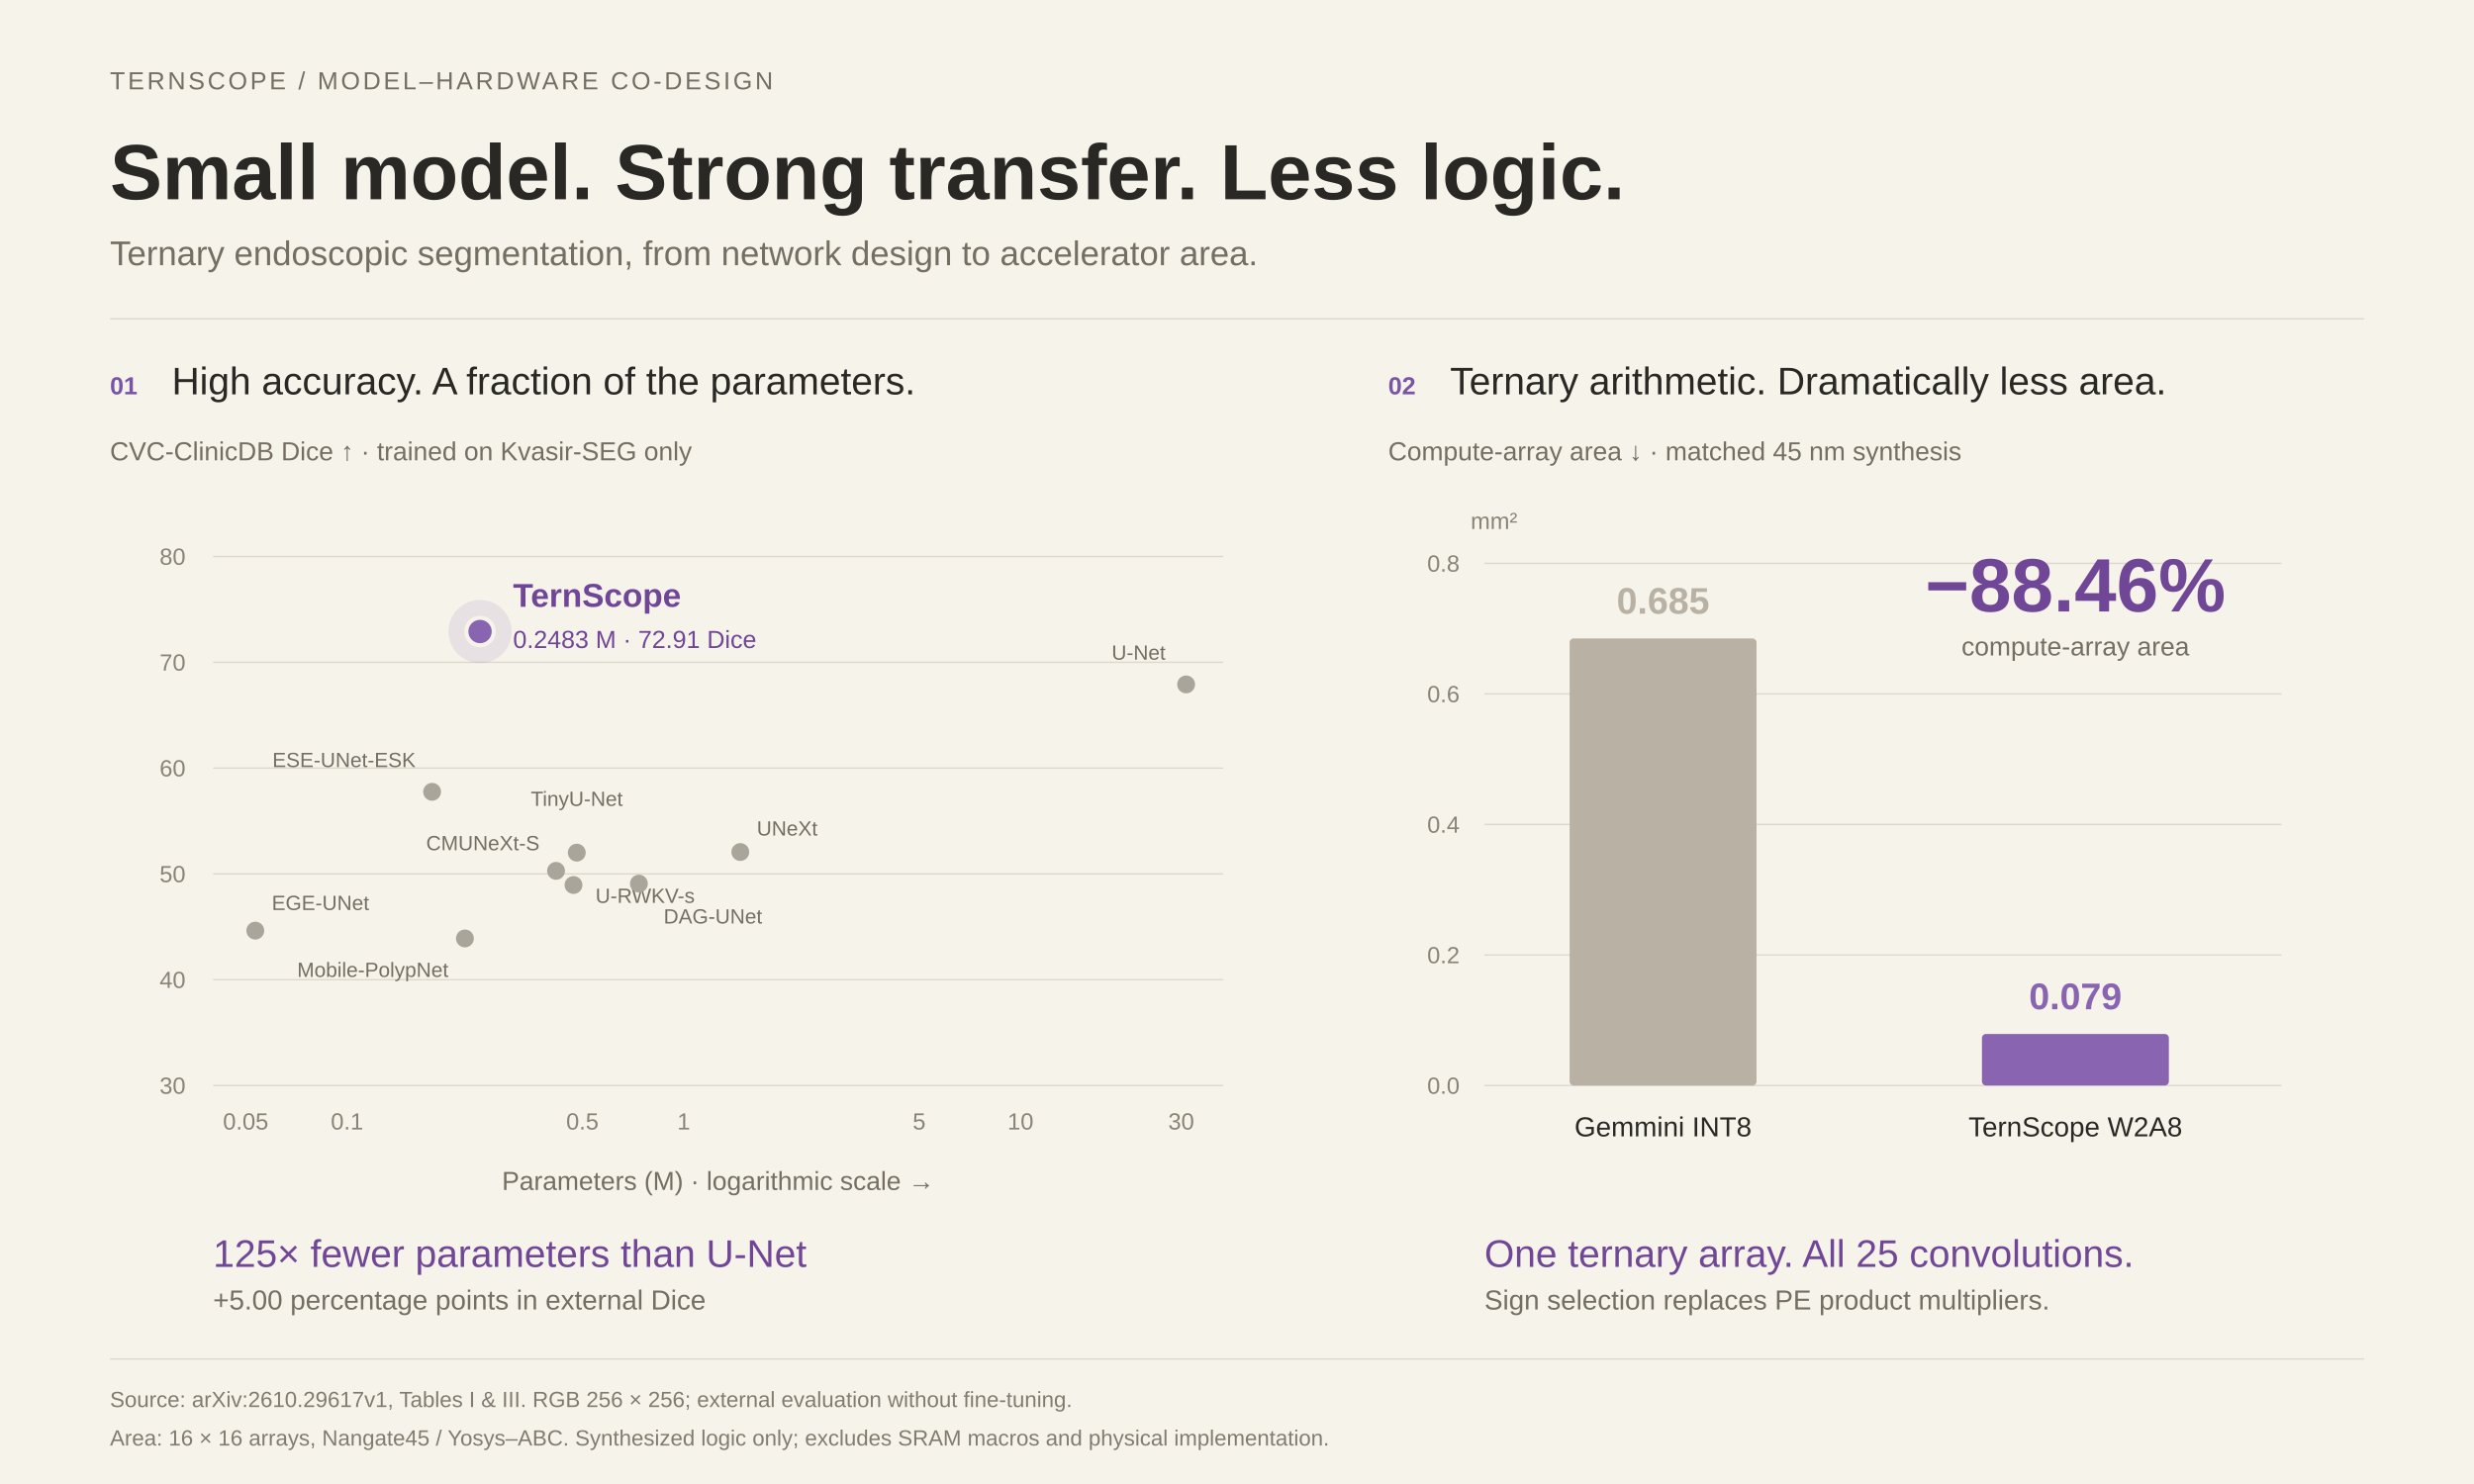
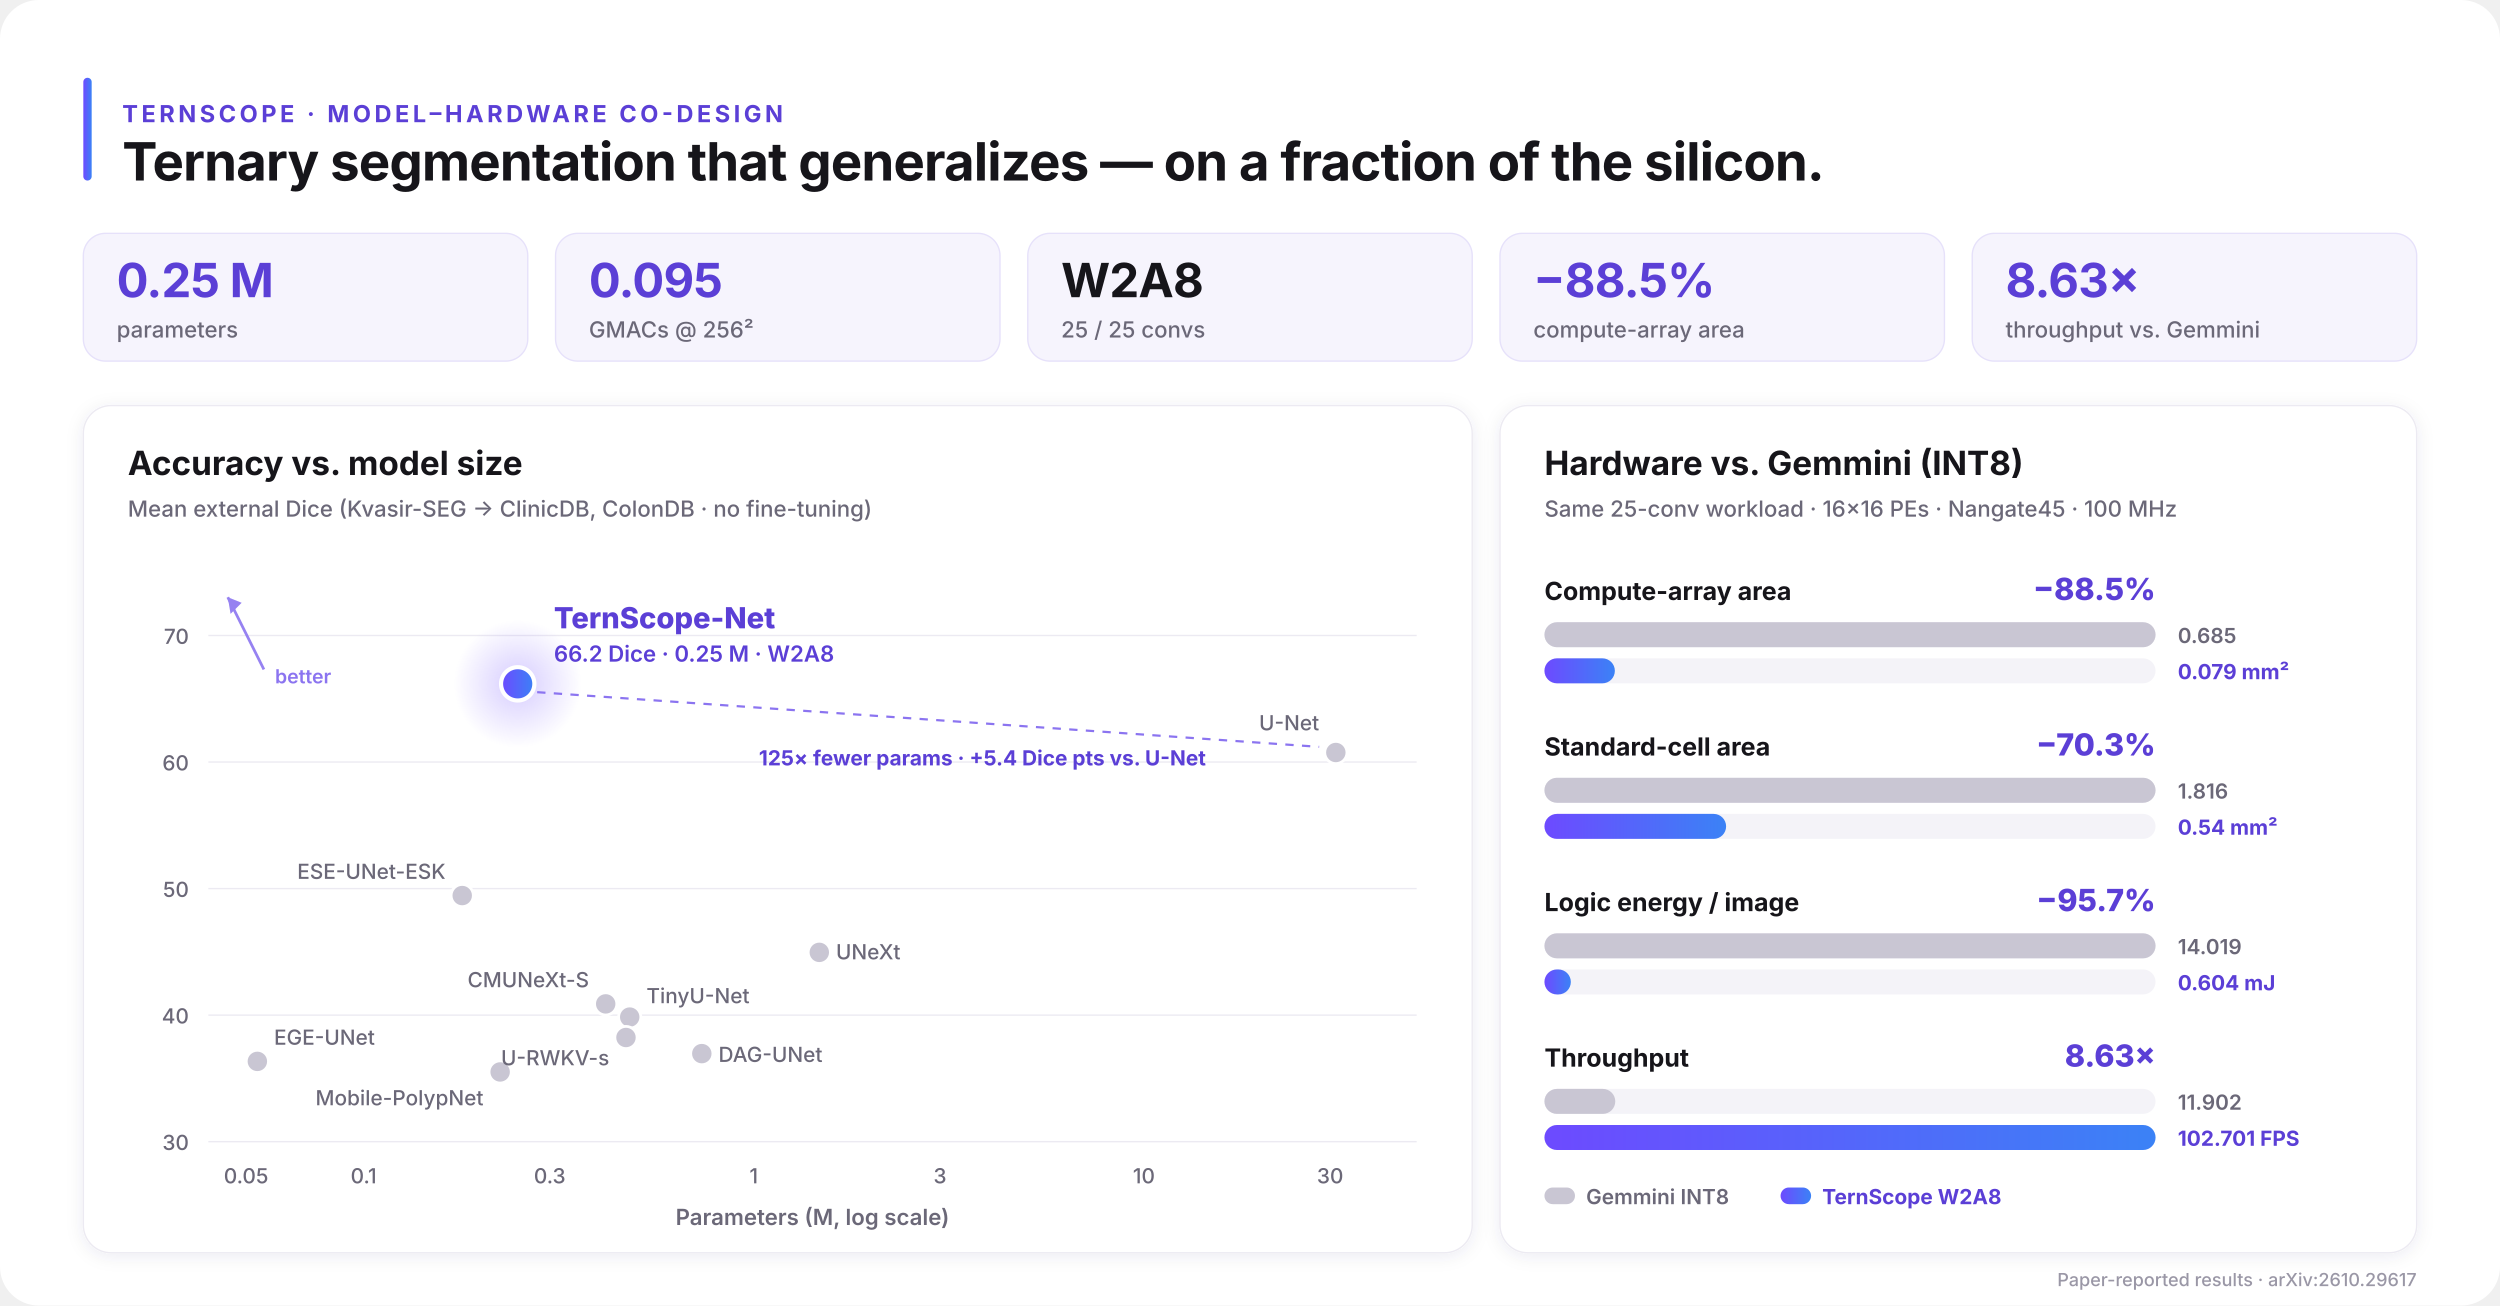
- <svg xmlns="http://www.w3.org/2000/svg" width="1800" height="1080" viewBox="0 0 1800 1080">
-   <rect width="1800" height="1080" fill="#F6F3EB" />
-   <g font-family="Helvetica Neue, Arial, sans-serif">
-     <text x="80" y="65" font-size="18" fill="#746E63" font-weight="500" text-anchor="start" letter-spacing="2">TERNSCOPE  /  MODEL–HARDWARE CO-DESIGN</text>
-     <text x="80" y="145" font-size="57" fill="#292824" font-weight="600" text-anchor="start">Small model. Strong transfer. Less logic.</text>
-     <text x="80" y="193" font-size="25" fill="#746E63" font-weight="400" text-anchor="start">Ternary endoscopic segmentation, from network design to accelerator area.</text>
-     <line x1="80" y1="232" x2="1720" y2="232" stroke="#DDD8CE" stroke-dasharray="" />
-     <text x="80" y="287" font-size="18" fill="#7955A6" font-weight="600" text-anchor="start">01</text>
-     <text x="125" y="287" font-size="28" fill="#292824" font-weight="500" text-anchor="start">High accuracy. A fraction of the parameters.</text>
-     <text x="1010" y="287" font-size="18" fill="#7955A6" font-weight="600" text-anchor="start">02</text>
-     <text x="1055" y="287" font-size="28" fill="#292824" font-weight="500" text-anchor="start">Ternary arithmetic. Dramatically less area.</text>
-     <text x="80" y="335" font-size="19" fill="#746E63" font-weight="400" text-anchor="start">CVC-ClinicDB Dice ↑  ·  trained on Kvasir-SEG only</text>
-     <text x="1010" y="335" font-size="19" fill="#746E63" font-weight="400" text-anchor="start">Compute-array area ↓  ·  matched 45 nm synthesis</text>
-     <line x1="155" y1="790.0" x2="890" y2="790.0" stroke="#DDD8CE" stroke-dasharray="" />
-     <text x="135" y="796.0" font-size="17" fill="#8A8377" font-weight="400" text-anchor="end">30</text>
-     <line x1="155" y1="713.0" x2="890" y2="713.0" stroke="#DDD8CE" stroke-dasharray="" />
-     <text x="135" y="719.0" font-size="17" fill="#8A8377" font-weight="400" text-anchor="end">40</text>
-     <line x1="155" y1="636.0" x2="890" y2="636.0" stroke="#DDD8CE" stroke-dasharray="" />
-     <text x="135" y="642.0" font-size="17" fill="#8A8377" font-weight="400" text-anchor="end">50</text>
-     <line x1="155" y1="559.0" x2="890" y2="559.0" stroke="#DDD8CE" stroke-dasharray="" />
-     <text x="135" y="565.0" font-size="17" fill="#8A8377" font-weight="400" text-anchor="end">60</text>
-     <line x1="155" y1="482.0" x2="890" y2="482.0" stroke="#DDD8CE" stroke-dasharray="" />
-     <text x="135" y="488.0" font-size="17" fill="#8A8377" font-weight="400" text-anchor="end">70</text>
-     <line x1="155" y1="405.0" x2="890" y2="405.0" stroke="#DDD8CE" stroke-dasharray="" />
-     <text x="135" y="411.0" font-size="17" fill="#8A8377" font-weight="400" text-anchor="end">80</text>
-     <text x="178.743" y="822" font-size="17" fill="#8A8377" font-weight="400" text-anchor="middle">0.05</text>
-     <text x="252.495" y="822" font-size="17" fill="#8A8377" font-weight="400" text-anchor="middle">0.1</text>
-     <text x="423.743" y="822" font-size="17" fill="#8A8377" font-weight="400" text-anchor="middle">0.5</text>
-     <text x="497.495" y="822" font-size="17" fill="#8A8377" font-weight="400" text-anchor="middle">1</text>
-     <text x="668.743" y="822" font-size="17" fill="#8A8377" font-weight="400" text-anchor="middle">5</text>
-     <text x="742.495" y="822" font-size="17" fill="#8A8377" font-weight="400" text-anchor="middle">10</text>
-     <text x="859.39" y="822" font-size="17" fill="#8A8377" font-weight="400" text-anchor="middle">30</text>
-     <text x="522.5" y="866" font-size="19" fill="#746E63" font-weight="400" text-anchor="middle">Parameters (M) · logarithmic scale →</text>
-     <circle cx="862.988" cy="498.093" r="6.5" fill="#AAA59A" />
-     <text x="847.988" y="480.093" font-size="15" fill="#746E63" font-weight="400" text-anchor="end">U-Net</text>
-     <circle cx="538.625" cy="620.061" r="6.5" fill="#AAA59A" />
-     <text x="550.625" y="608.061" font-size="15" fill="#746E63" font-weight="400" text-anchor="start">UNeXt</text>
-     <circle cx="338.259" cy="682.97" r="6.5" fill="#AAA59A" />
-     <text x="326.259" y="710.97" font-size="15" fill="#746E63" font-weight="400" text-anchor="end">Mobile-PolypNet</text>
-     <circle cx="185.743" cy="677.272" r="6.5" fill="#AAA59A" />
-     <text x="197.743" y="662.272" font-size="15" fill="#746E63" font-weight="400" text-anchor="start">EGE-UNet</text>
-     <circle cx="404.556" cy="633.767" r="6.5" fill="#AAA59A" />
-     <text x="392.556" y="618.767" font-size="15" fill="#746E63" font-weight="400" text-anchor="end">CMUNeXt-S</text>
-     <circle cx="419.643" cy="620.523" r="6.5" fill="#AAA59A" />
-     <text x="419.643" y="586.523" font-size="15" fill="#746E63" font-weight="400" text-anchor="middle">TinyU-Net</text>
-     <circle cx="417.25" cy="644.085" r="6.5" fill="#AAA59A" />
-     <text x="433.25" y="657.085" font-size="15" fill="#746E63" font-weight="400" text-anchor="start">U-RWKV-s</text>
-     <circle cx="464.851" cy="643.084" r="6.5" fill="#AAA59A" />
-     <text x="482.851" y="672.084" font-size="15" fill="#746E63" font-weight="400" text-anchor="start">DAG-UNet</text>
-     <circle cx="314.385" cy="576.248" r="6.5" fill="#AAA59A" />
-     <text x="302.385" y="558.248" font-size="15" fill="#746E63" font-weight="400" text-anchor="end">ESE-UNet-ESK</text>
-     <circle cx="349.265" cy="459.593" r="23" fill="#8964B0" opacity=".13" />
-     <circle cx="349.265" cy="459.593" r="10" fill="#8964B0" stroke="#F6F3EB" stroke-width="3" />
-     <text x="373.265" y="441.593" font-size="24" fill="#704696" font-weight="600" text-anchor="start">TernScope</text>
-     <text x="373.265" y="471.593" font-size="18" fill="#704696" font-weight="400" text-anchor="start">0.2483 M · 72.91 Dice</text>
-     <text x="155" y="922" font-size="28" fill="#704696" font-weight="500" text-anchor="start">125× fewer parameters than U-Net</text>
-     <text x="155" y="953" font-size="20" fill="#746E63" font-weight="400" text-anchor="start">+5.00 percentage points in external Dice</text>
-     <line x1="1080" y1="790.0" x2="1660" y2="790.0" stroke="#DDD8CE" stroke-dasharray="" />
-     <text x="1062" y="796.0" font-size="17" fill="#8A8377" font-weight="400" text-anchor="end">0.0</text>
-     <line x1="1080" y1="695.0" x2="1660" y2="695.0" stroke="#DDD8CE" stroke-dasharray="" />
-     <text x="1062" y="701.0" font-size="17" fill="#8A8377" font-weight="400" text-anchor="end">0.2</text>
-     <line x1="1080" y1="600.0" x2="1660" y2="600.0" stroke="#DDD8CE" stroke-dasharray="" />
-     <text x="1062" y="606.0" font-size="17" fill="#8A8377" font-weight="400" text-anchor="end">0.4</text>
-     <line x1="1080" y1="505" x2="1660" y2="505" stroke="#DDD8CE" stroke-dasharray="" />
-     <text x="1062" y="511" font-size="17" fill="#8A8377" font-weight="400" text-anchor="end">0.6</text>
-     <line x1="1080" y1="410.0" x2="1660" y2="410.0" stroke="#DDD8CE" stroke-dasharray="" />
-     <text x="1062" y="416.0" font-size="17" fill="#8A8377" font-weight="400" text-anchor="end">0.8</text>
-     <text x="1070" y="385" font-size="17" fill="#8A8377" font-weight="400" text-anchor="start">mm²</text>
-     <rect x="1142" y="464.625" width="136" height="325.375" rx="3" fill="#B9B2A4" />
-     <text x="1210" y="446.625" font-size="27" fill="#B9B2A4" font-weight="600" text-anchor="middle">0.685</text>
-     <text x="1210" y="827" font-size="20" fill="#292824" font-weight="400" text-anchor="middle">Gemmini INT8</text>
-     <rect x="1442" y="752.475" width="136" height="37.525" rx="3" fill="#8964B0" />
-     <text x="1510" y="734.475" font-size="27" fill="#8964B0" font-weight="600" text-anchor="middle">0.079</text>
-     <text x="1510" y="827" font-size="20" fill="#292824" font-weight="400" text-anchor="middle">TernScope W2A8</text>
-     <text x="1510" y="445" font-size="55" fill="#704696" font-weight="600" text-anchor="middle">−88.46%</text>
-     <text x="1510" y="477" font-size="19" fill="#746E63" font-weight="400" text-anchor="middle">compute-array area</text>
-     <text x="1080" y="922" font-size="28" fill="#704696" font-weight="500" text-anchor="start">One ternary array. All 25 convolutions.</text>
-     <text x="1080" y="953" font-size="20" fill="#746E63" font-weight="400" text-anchor="start">Sign selection replaces PE product multipliers.</text>
-     <line x1="80" y1="989" x2="1720" y2="989" stroke="#DDD8CE" stroke-dasharray="" />
-     <text x="80" y="1024" font-size="16" fill="#827B70" font-weight="400" text-anchor="start">Source: arXiv:2610.29617v1, Tables I &amp; III. RGB 256 × 256; external evaluation without fine-tuning.</text>
-     <text x="80" y="1052" font-size="16" fill="#827B70" font-weight="400" text-anchor="start">Area: 16 × 16 arrays, Nangate45 / Yosys–ABC. Synthesized logic only; excludes SRAM macros and physical implementation.</text>
+ <svg xmlns="http://www.w3.org/2000/svg" width="1800" height="940" viewBox="0 0 1800 940">
+   <defs>
+     <linearGradient id="g" x1="0" y1="0" x2="1" y2="0">
+       <stop offset="0" stop-color="#6D4AFF" />
+       <stop offset="1" stop-color="#3B82F6" />
+     </linearGradient>
+     <radialGradient id="halo">
+       <stop offset="0" stop-color="#6D4AFF" stop-opacity=".28" />
+       <stop offset="1" stop-color="#6D4AFF" stop-opacity="0" />
+     </radialGradient>
+     <filter id="sh" x="-5%" y="-5%" width="110%" height="115%">
+       <feDropShadow dx="0" dy="2" stdDeviation="6" flood-color="#2A1F5C" flood-opacity=".08" />
+     </filter>
+   </defs>
+   <rect x="0" y="0" width="1800" height="940" rx="28" fill="#FFFFFF" />
+   <g font-family="Inter, Helvetica, Arial, sans-serif">
+     <rect x="60" y="56" width="6" height="74" rx="3" fill="url(#g)" />
+     <text x="88.0" y="88.0" font-size="17" fill="#5B3FD6" font-weight="700" text-anchor="start" letter-spacing="2.5">TERNSCOPE · MODEL–HARDWARE CO-DESIGN</text>
+     <text x="88.0" y="130.0" font-size="38" fill="#16151A" font-weight="700" text-anchor="start" letter-spacing="-0.6">Ternary segmentation that generalizes — on a fraction of the silicon.</text>
+     <rect x="60.0" y="168" width="320.0" height="92" rx="16" fill="#F6F4FD" stroke="#E6E1FA" />
+     <text x="84.0" y="214.0" font-size="34" fill="#5B3FD6" font-weight="700" text-anchor="start" letter-spacing="-0.5">0.25 M</text>
+     <text x="84.0" y="243.0" font-size="16" fill="#6B6878" font-weight="500" text-anchor="start">parameters</text>
+     <rect x="400.0" y="168" width="320.0" height="92" rx="16" fill="#F6F4FD" stroke="#E6E1FA" />
+     <text x="424.0" y="214.0" font-size="34" fill="#5B3FD6" font-weight="700" text-anchor="start" letter-spacing="-0.5">0.095</text>
+     <text x="424.0" y="243.0" font-size="16" fill="#6B6878" font-weight="500" text-anchor="start">GMACs @ 256²</text>
+     <rect x="740.0" y="168" width="320.0" height="92" rx="16" fill="#F6F4FD" stroke="#E6E1FA" />
+     <text x="764.0" y="214.0" font-size="34" fill="#16151A" font-weight="700" text-anchor="start" letter-spacing="-0.5">W2A8</text>
+     <text x="764.0" y="243.0" font-size="16" fill="#6B6878" font-weight="500" text-anchor="start">25 / 25 convs</text>
+     <rect x="1080.0" y="168" width="320.0" height="92" rx="16" fill="#F6F4FD" stroke="#E6E1FA" />
+     <text x="1104.0" y="214.0" font-size="34" fill="#5B3FD6" font-weight="700" text-anchor="start" letter-spacing="-0.5">−88.5%</text>
+     <text x="1104.0" y="243.0" font-size="16" fill="#6B6878" font-weight="500" text-anchor="start">compute-array area</text>
+     <rect x="1420.0" y="168" width="320.0" height="92" rx="16" fill="#F6F4FD" stroke="#E6E1FA" />
+     <text x="1444.0" y="214.0" font-size="34" fill="#5B3FD6" font-weight="700" text-anchor="start" letter-spacing="-0.5">8.63×</text>
+     <text x="1444.0" y="243.0" font-size="16" fill="#6B6878" font-weight="500" text-anchor="start">throughput vs. Gemmini</text>
+     <rect x="60" y="292" width="1000" height="610" rx="20" fill="#FFFFFF" stroke="#ECEAF2" filter="url(#sh)" />
+     <rect x="1080" y="292" width="660" height="610" rx="20" fill="#FFFFFF" stroke="#ECEAF2" filter="url(#sh)" />
+     <text x="92.0" y="342.0" font-size="24" fill="#16151A" font-weight="700" text-anchor="start">Accuracy vs. model size</text>
+     <text x="92.0" y="372.0" font-size="16" fill="#6B6878" font-weight="500" text-anchor="start">Mean external Dice (Kvasir-SEG → ClinicDB, ColonDB · no fine-tuning)</text>
+     <line x1="150" y1="822.0" x2="1020" y2="822.0" stroke="#ECEAF2" />
+     <text x="136.0" y="828.0" font-size="15" fill="#6B6878" font-weight="500" text-anchor="end">30</text>
+     <line x1="150" y1="730.889" x2="1020" y2="730.889" stroke="#ECEAF2" />
+     <text x="136.0" y="736.9" font-size="15" fill="#6B6878" font-weight="500" text-anchor="end">40</text>
+     <line x1="150" y1="639.778" x2="1020" y2="639.778" stroke="#ECEAF2" />
+     <text x="136.0" y="645.8" font-size="15" fill="#6B6878" font-weight="500" text-anchor="end">50</text>
+     <line x1="150" y1="548.667" x2="1020" y2="548.667" stroke="#ECEAF2" />
+     <text x="136.0" y="554.7" font-size="15" fill="#6B6878" font-weight="500" text-anchor="end">60</text>
+     <line x1="150" y1="457.556" x2="1020" y2="457.556" stroke="#ECEAF2" />
+     <text x="136.0" y="463.6" font-size="15" fill="#6B6878" font-weight="500" text-anchor="end">70</text>
+     <text x="177.2" y="852.0" font-size="15" fill="#6B6878" font-weight="500" text-anchor="middle">0.05</text>
+     <text x="261.8" y="852.0" font-size="15" fill="#6B6878" font-weight="500" text-anchor="middle">0.1</text>
+     <text x="395.8" y="852.0" font-size="15" fill="#6B6878" font-weight="500" text-anchor="middle">0.3</text>
+     <text x="542.7" y="852.0" font-size="15" fill="#6B6878" font-weight="500" text-anchor="middle">1</text>
+     <text x="676.8" y="852.0" font-size="15" fill="#6B6878" font-weight="500" text-anchor="middle">3</text>
+     <text x="823.6" y="852.0" font-size="15" fill="#6B6878" font-weight="500" text-anchor="middle">10</text>
+     <text x="957.7" y="852.0" font-size="15" fill="#6B6878" font-weight="500" text-anchor="middle">30</text>
+     <text x="585.0" y="882.0" font-size="16" fill="#6B6878" font-weight="600" text-anchor="middle">Parameters (M, log scale)</text>
+     <g opacity=".9">
+       <path d="M190 482 L164 430" stroke="#8B74F0" stroke-width="2" fill="none" marker-end="" />
+       <path d="M164 430 l2 12 l8 -8 z" fill="#8B74F0" />
+     </g>
+     <text x="198.0" y="492.0" font-size="14" fill="#8B74F0" font-weight="600" text-anchor="start">better</text>
+     <circle cx="961.8" cy="541.8" r="8" fill="#C9C6D3" stroke="#fff" stroke-width="2" />
+     <text x="949.8" y="525.8" font-size="15" fill="#6B6878" font-weight="500" text-anchor="end">U-Net</text>
+     <circle cx="589.9" cy="685.7" r="8" fill="#C9C6D3" stroke="#fff" stroke-width="2" />
+     <text x="601.9" y="690.7" font-size="15" fill="#6B6878" font-weight="500" text-anchor="start">UNeXt</text>
+     <circle cx="360.1" cy="771.8" r="8" fill="#C9C6D3" stroke="#fff" stroke-width="2" />
+     <text x="348.1" y="795.8" font-size="15" fill="#6B6878" font-weight="500" text-anchor="end">Mobile-PolypNet</text>
+     <circle cx="185.3" cy="764.2" r="8" fill="#C9C6D3" stroke="#fff" stroke-width="2" />
+     <text x="197.3" y="752.2" font-size="15" fill="#6B6878" font-weight="500" text-anchor="start">EGE-UNet</text>
+     <circle cx="436.1" cy="722.8" r="8" fill="#C9C6D3" stroke="#fff" stroke-width="2" />
+     <text x="424.1" y="710.8" font-size="15" fill="#6B6878" font-weight="500" text-anchor="end">CMUNeXt-S</text>
+     <circle cx="453.4" cy="732.3" r="8" fill="#C9C6D3" stroke="#fff" stroke-width="2" />
+     <text x="465.4" y="722.3" font-size="15" fill="#6B6878" font-weight="500" text-anchor="start">TinyU-Net</text>
+     <circle cx="450.7" cy="747.0" r="8" fill="#C9C6D3" stroke="#fff" stroke-width="2" />
+     <text x="438.7" y="767.0" font-size="15" fill="#6B6878" font-weight="500" text-anchor="end">U-RWKV-s</text>
+     <circle cx="505.3" cy="758.6" r="8" fill="#C9C6D3" stroke="#fff" stroke-width="2" />
+     <text x="517.3" y="764.6" font-size="15" fill="#6B6878" font-weight="500" text-anchor="start">DAG-UNet</text>
+     <circle cx="332.8" cy="644.8" r="8" fill="#C9C6D3" stroke="#fff" stroke-width="2" />
+     <text x="320.8" y="632.8" font-size="15" fill="#6B6878" font-weight="500" text-anchor="end">ESE-UNet-ESK</text>
+     <circle cx="372.75" cy="492.36" r="46" fill="url(#halo)" />
+     <circle cx="372.75" cy="492.36" r="12" fill="url(#g)" stroke="#fff" stroke-width="3" />
+     <text x="398.8" y="452.4" font-size="21" fill="#5B3FD6" font-weight="800" text-anchor="start">TernScope-Net</text>
+     <text x="398.8" y="476.4" font-size="16" fill="#5B3FD6" font-weight="600" text-anchor="start">66.2 Dice · 0.25 M · W2A8</text>
+     <line x1="386.75" y1="498.36" x2="949.802" y2="537.742" stroke="#8B74F0" stroke-width="1.6" stroke-dasharray="6 6" />
+     <text x="707.3" y="551.1" font-size="15" fill="#5B3FD6" font-weight="700" text-anchor="middle">125× fewer params · +5.4 Dice pts vs. U-Net</text>
+     <text x="1112.0" y="342.0" font-size="24" fill="#16151A" font-weight="700" text-anchor="start">Hardware vs. Gemmini (INT8)</text>
+     <text x="1112.0" y="372.0" font-size="16" fill="#6B6878" font-weight="500" text-anchor="start">Same 25-conv workload · 16×16 PEs · Nangate45 · 100 MHz</text>
+     <text x="1112.0" y="432.0" font-size="18" fill="#16151A" font-weight="700" text-anchor="start">Compute-array area</text>
+     <text x="1552.0" y="432.0" font-size="22" fill="#5B3FD6" font-weight="800" text-anchor="end">−88.5%</text>
+     <rect x="1112" y="448" width="440" height="18" rx="9" fill="#F4F3F8" />
+     <rect x="1112" y="448" width="440.0" height="18" rx="9" fill="#C9C6D3" />
+     <rect x="1112" y="474" width="440" height="18" rx="9" fill="#F4F3F8" />
+     <rect x="1112" y="474" width="50.7" height="18" rx="9" fill="url(#g)" />
+     <text x="1568.0" y="463.0" font-size="15" fill="#6B6878" font-weight="600" text-anchor="start">0.685</text>
+     <text x="1568.0" y="489.0" font-size="15" fill="#5B3FD6" font-weight="700" text-anchor="start">0.079 mm²</text>
+     <text x="1112.0" y="544.0" font-size="18" fill="#16151A" font-weight="700" text-anchor="start">Standard-cell area</text>
+     <text x="1552.0" y="544.0" font-size="22" fill="#5B3FD6" font-weight="800" text-anchor="end">−70.3%</text>
+     <rect x="1112" y="560" width="440" height="18" rx="9" fill="#F4F3F8" />
+     <rect x="1112" y="560" width="440.0" height="18" rx="9" fill="#C9C6D3" />
+     <rect x="1112" y="586" width="440" height="18" rx="9" fill="#F4F3F8" />
+     <rect x="1112" y="586" width="130.8" height="18" rx="9" fill="url(#g)" />
+     <text x="1568.0" y="575.0" font-size="15" fill="#6B6878" font-weight="600" text-anchor="start">1.816</text>
+     <text x="1568.0" y="601.0" font-size="15" fill="#5B3FD6" font-weight="700" text-anchor="start">0.54 mm²</text>
+     <text x="1112.0" y="656.0" font-size="18" fill="#16151A" font-weight="700" text-anchor="start">Logic energy / image</text>
+     <text x="1552.0" y="656.0" font-size="22" fill="#5B3FD6" font-weight="800" text-anchor="end">−95.7%</text>
+     <rect x="1112" y="672" width="440" height="18" rx="9" fill="#F4F3F8" />
+     <rect x="1112" y="672" width="440.0" height="18" rx="9" fill="#C9C6D3" />
+     <rect x="1112" y="698" width="440" height="18" rx="9" fill="#F4F3F8" />
+     <rect x="1112" y="698" width="19.0" height="18" rx="9" fill="url(#g)" />
+     <text x="1568.0" y="687.0" font-size="15" fill="#6B6878" font-weight="600" text-anchor="start">14.019</text>
+     <text x="1568.0" y="713.0" font-size="15" fill="#5B3FD6" font-weight="700" text-anchor="start">0.604 mJ</text>
+     <text x="1112.0" y="768.0" font-size="18" fill="#16151A" font-weight="700" text-anchor="start">Throughput</text>
+     <text x="1552.0" y="768.0" font-size="22" fill="#5B3FD6" font-weight="800" text-anchor="end">8.63×</text>
+     <rect x="1112" y="784" width="440" height="18" rx="9" fill="#F4F3F8" />
+     <rect x="1112" y="784" width="51.0" height="18" rx="9" fill="#C9C6D3" />
+     <rect x="1112" y="810" width="440" height="18" rx="9" fill="#F4F3F8" />
+     <rect x="1112" y="810" width="440.0" height="18" rx="9" fill="url(#g)" />
+     <text x="1568.0" y="799.0" font-size="15" fill="#6B6878" font-weight="600" text-anchor="start">11.902</text>
+     <text x="1568.0" y="825.0" font-size="15" fill="#5B3FD6" font-weight="700" text-anchor="start">102.701 FPS</text>
+     <rect x="1112" y="855" width="22" height="12" rx="6" fill="#C9C6D3" />
+     <text x="1142.0" y="867.0" font-size="15" fill="#6B6878" font-weight="600" text-anchor="start">Gemmini INT8</text>
+     <rect x="1282" y="855" width="22" height="12" rx="6" fill="url(#g)" />
+     <text x="1312.0" y="867.0" font-size="15" fill="#5B3FD6" font-weight="700" text-anchor="start">TernScope W2A8</text>
+     <text x="1740.0" y="926.0" font-size="13" fill="#9A97A6" font-weight="500" text-anchor="end">Paper-reported results · arXiv:2610.29617</text>
  </g>
</svg>
